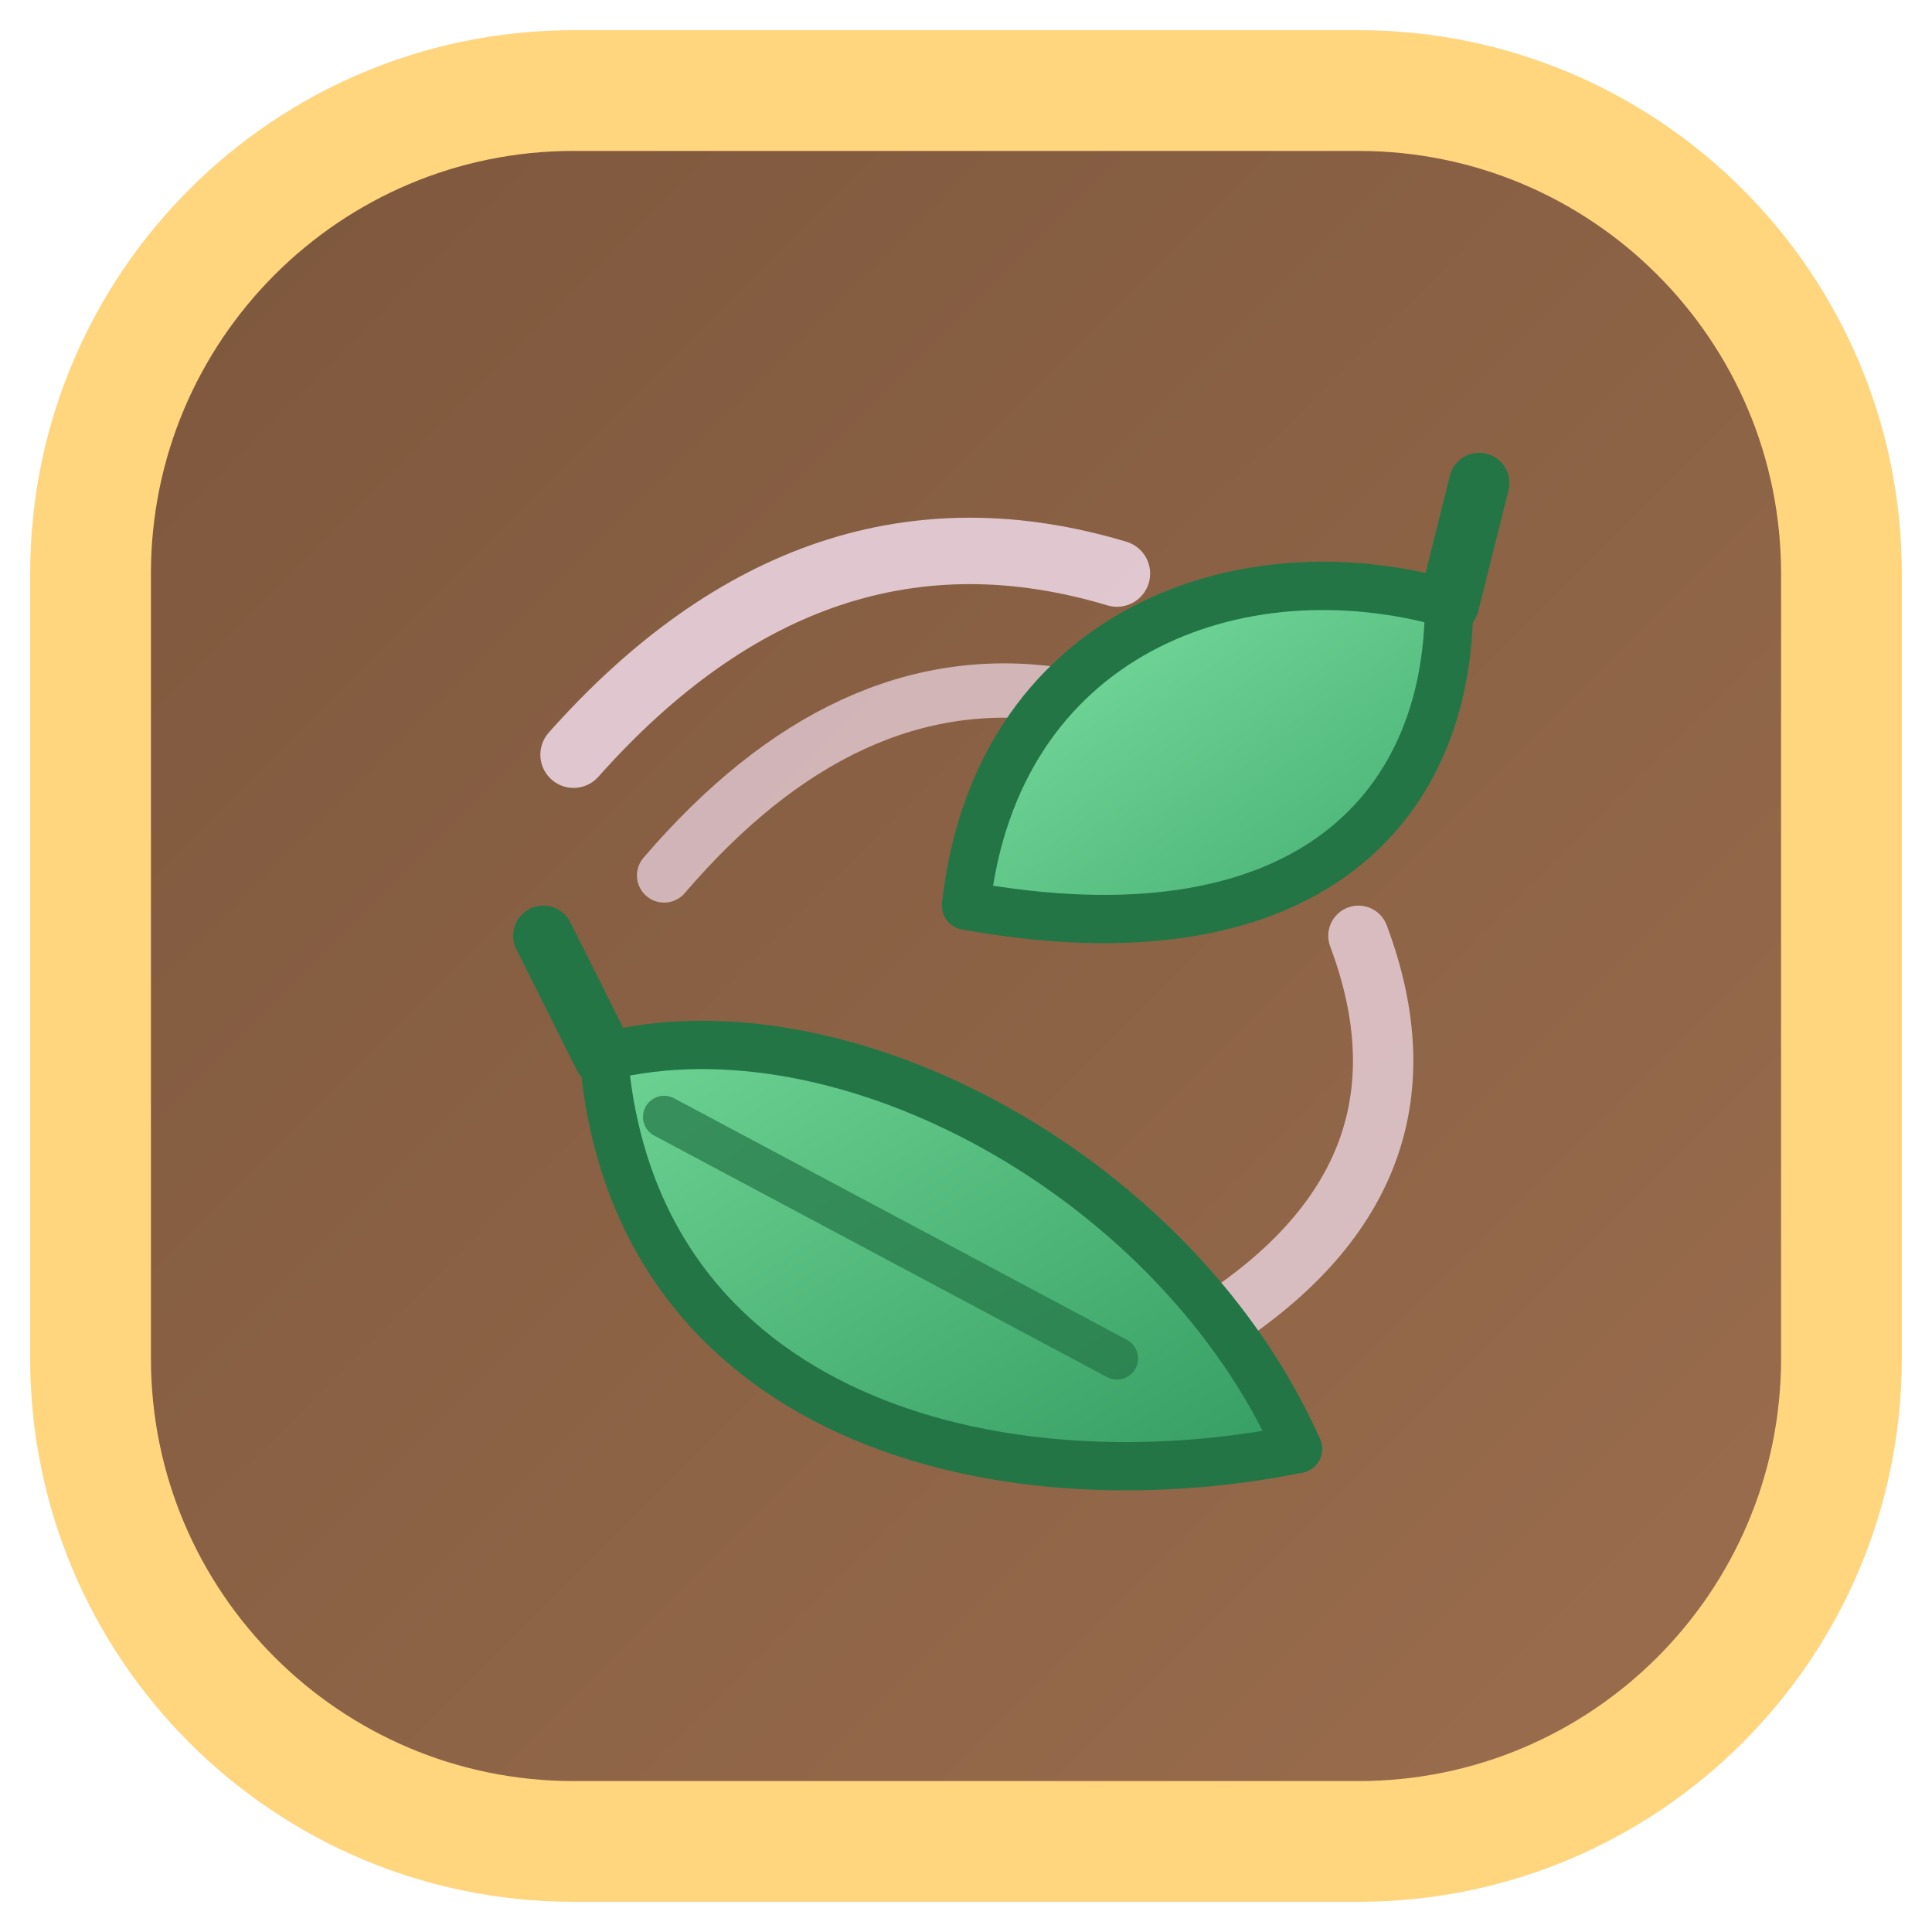
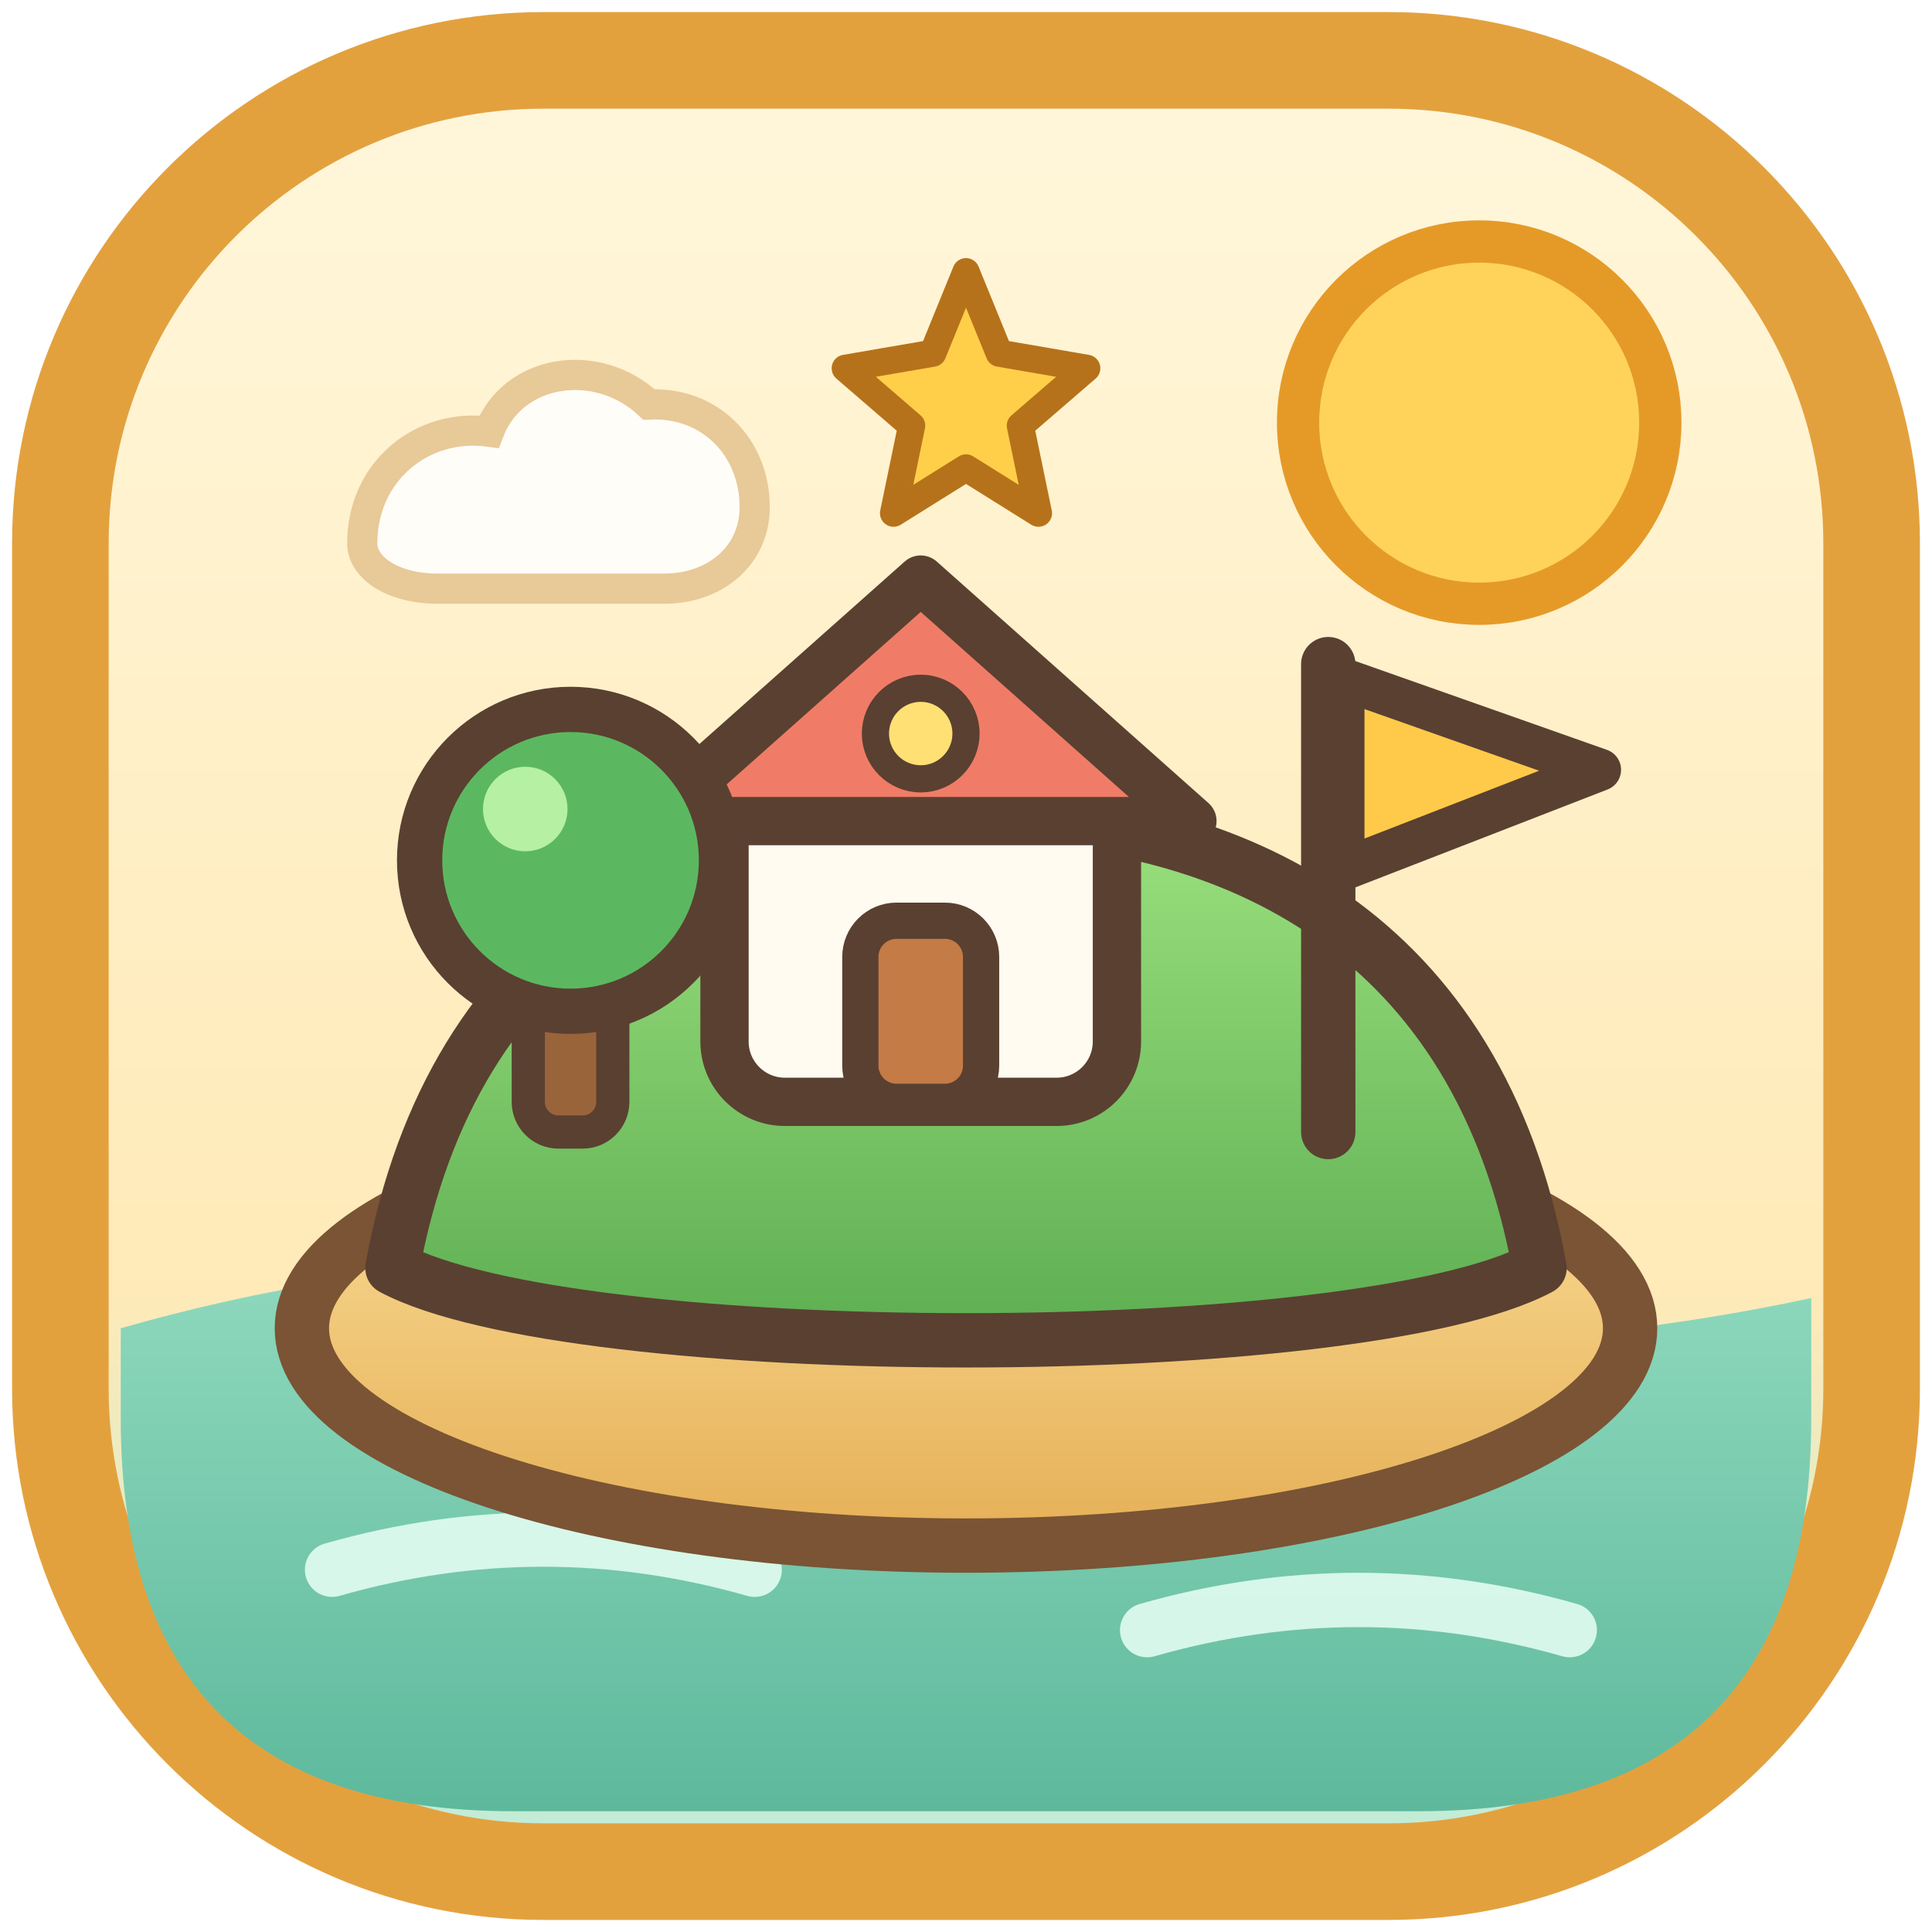
- <svg xmlns="http://www.w3.org/2000/svg" viewBox="0 0 64 64">
+ <svg xmlns="http://www.w3.org/2000/svg" viewBox="0 0 64 64" role="img" aria-label="數學遊戲冒險島 Logo">
  <defs>
-     <linearGradient id="bg" x1="0%" y1="0%" x2="100%" y2="100%">
-       <stop offset="0%" stop-color="#7c563c" />
-       <stop offset="100%" stop-color="#9b6e4e" />
+     <linearGradient id="skyGrad" x1="0" y1="0" x2="0" y2="1">
+       <stop offset="0%" stop-color="#FFF7DC" />
+       <stop offset="68%" stop-color="#FFEAB8" />
+       <stop offset="100%" stop-color="#BCECD9" />
    </linearGradient>
-     <linearGradient id="leaf1" x1="0%" y1="0%" x2="100%" y2="100%">
-       <stop offset="0%" stop-color="#6dd494" />
-       <stop offset="100%" stop-color="#359c62" />
+     <linearGradient id="seaGrad" x1="0" y1="0" x2="0" y2="1">
+       <stop offset="0%" stop-color="#8FD9BE" />
+       <stop offset="100%" stop-color="#5EB99C" />
    </linearGradient>
-     <linearGradient id="leaf2" x1="0%" y1="0%" x2="100%" y2="100%">
-       <stop offset="0%" stop-color="#7ee0a3" />
-       <stop offset="100%" stop-color="#42ad6f" />
+     <linearGradient id="grassGrad" x1="0" y1="0" x2="0" y2="1">
+       <stop offset="0%" stop-color="#9BE07E" />
+       <stop offset="100%" stop-color="#5DAE52" />
+     </linearGradient>
+     <linearGradient id="sandGrad" x1="0" y1="0" x2="0" y2="1">
+       <stop offset="0%" stop-color="#FCE09B" />
+       <stop offset="100%" stop-color="#E5AF56" />
    </linearGradient>
  </defs>
-   <rect x="3" y="3" width="58" height="58" rx="16" fill="url(#bg)" stroke="#ffd57e" stroke-width="4" />
-   <path d="M 19 25 Q 27 16 37 19" fill="none" stroke="#f0d9e8" stroke-width="2.2" stroke-linecap="round" opacity="0.85" />
-   <path d="M 22 29 Q 28 22 35 23" fill="none" stroke="#f0d9e8" stroke-width="1.8" stroke-linecap="round" opacity="0.7" />
-   <path d="M 45 31 Q 48 39 40 44" fill="none" stroke="#f0d9e8" stroke-width="2" stroke-linecap="round" opacity="0.75" />
-   <path d="M 32 30 C 33 21, 41 18, 48 20 C 48 27, 43 32, 32 30 Z" fill="url(#leaf2)" stroke="#237546" stroke-width="1.6" stroke-linejoin="round" />
-   <path d="M 48 20 L 49 16" stroke="#237546" stroke-width="2" stroke-linecap="round" />
-   <path d="M 20 35 C 28 33, 39 39, 43 48 C 33 50, 21 47, 20 35 Z" fill="url(#leaf1)" stroke="#237546" stroke-width="1.6" stroke-linejoin="round" />
-   <path d="M 20 35 L 18 31" stroke="#237546" stroke-width="2" stroke-linecap="round" />
-   <path d="M 22 37 L 37 45" stroke="#237546" stroke-width="1.4" stroke-linecap="round" opacity="0.7" />
+   <rect x="2" y="2" width="60" height="60" rx="16" fill="url(#skyGrad)" stroke="#E3A13E" stroke-width="3.2" />
+   <circle cx="49" cy="14" r="6" fill="#FFD35A" stroke="#E59A28" stroke-width="1.4" />
+   <path d="M12 18 C12 15.6 14 14 16.2 14.3 C17 12.2 19.8 11.8 21.5 13.4 C23.5 13.3 25 14.8 25 16.8 C25 18.4 23.7 19.5 22 19.5 L14.5 19.5 C13 19.5 12 18.8 12 18 Z" fill="#FFFDF8" stroke="#E8C998" stroke-width="1" />
+   <path d="M4 44 Q18 40 32 43 T60 43 L60 47 Q60 60 47 60 L17 60 Q4 60 4 47 Z" fill="url(#seaGrad)" />
+   <path d="M11 52 Q18 50 25 52 M38 54 Q45 52 52 54" fill="none" stroke="#E7FFF5" stroke-width="1.8" stroke-linecap="round" opacity="0.85" />
+   <ellipse cx="32" cy="44" rx="22" ry="7.2" fill="url(#sandGrad)" stroke="#7A5434" stroke-width="1.8" />
+   <path d="M13 42 C15 31 23 27 32 27 C41 27 49 31 51 42 C45 45.2 19 45.2 13 42 Z" fill="url(#grassGrad)" stroke="#5A4031" stroke-width="1.8" stroke-linejoin="round" />
+   <rect x="24" y="26" width="13" height="10.5" rx="2" fill="#FFFBF0" stroke="#5A4031" stroke-width="1.6" />
+   <path d="M21.5 27.2 L30.5 19.2 L39.5 27.2 Z" fill="#F07C67" stroke="#5A4031" stroke-width="1.6" stroke-linejoin="round" />
+   <rect x="28.5" y="30.5" width="4" height="6" rx="1.2" fill="#C47B46" stroke="#5A4031" stroke-width="1.2" />
+   <circle cx="30.5" cy="24.3" r="1.5" fill="#FFE074" stroke="#5A4031" stroke-width="0.9" />
+   <rect x="17.5" y="31.5" width="2.8" height="6" rx="1" fill="#9A643B" stroke="#5A4031" stroke-width="1.1" />
+   <circle cx="18.9" cy="28.5" r="5" fill="#5CB860" stroke="#5A4031" stroke-width="1.5" />
+   <circle cx="17.4" cy="26.8" r="1.4" fill="#B6F0A3" />
+   <line x1="44" y1="22" x2="44" y2="37.5" stroke="#5A4031" stroke-width="1.8" stroke-linecap="round" />
+   <path d="M44.5 22.5 L53 25.5 L44.5 28.8 Z" fill="#FFCA4A" stroke="#5A4031" stroke-width="1.4" stroke-linejoin="round" />
+   <path d="M32 9 L33.1 11.7 L36 12.2 L33.8 14.1 L34.4 17 L32 15.5 L29.6 17 L30.2 14.1 L28 12.2 L30.9 11.7 Z" fill="#FFCF4A" stroke="#B6721A" stroke-width="0.9" stroke-linejoin="round" />
</svg>
